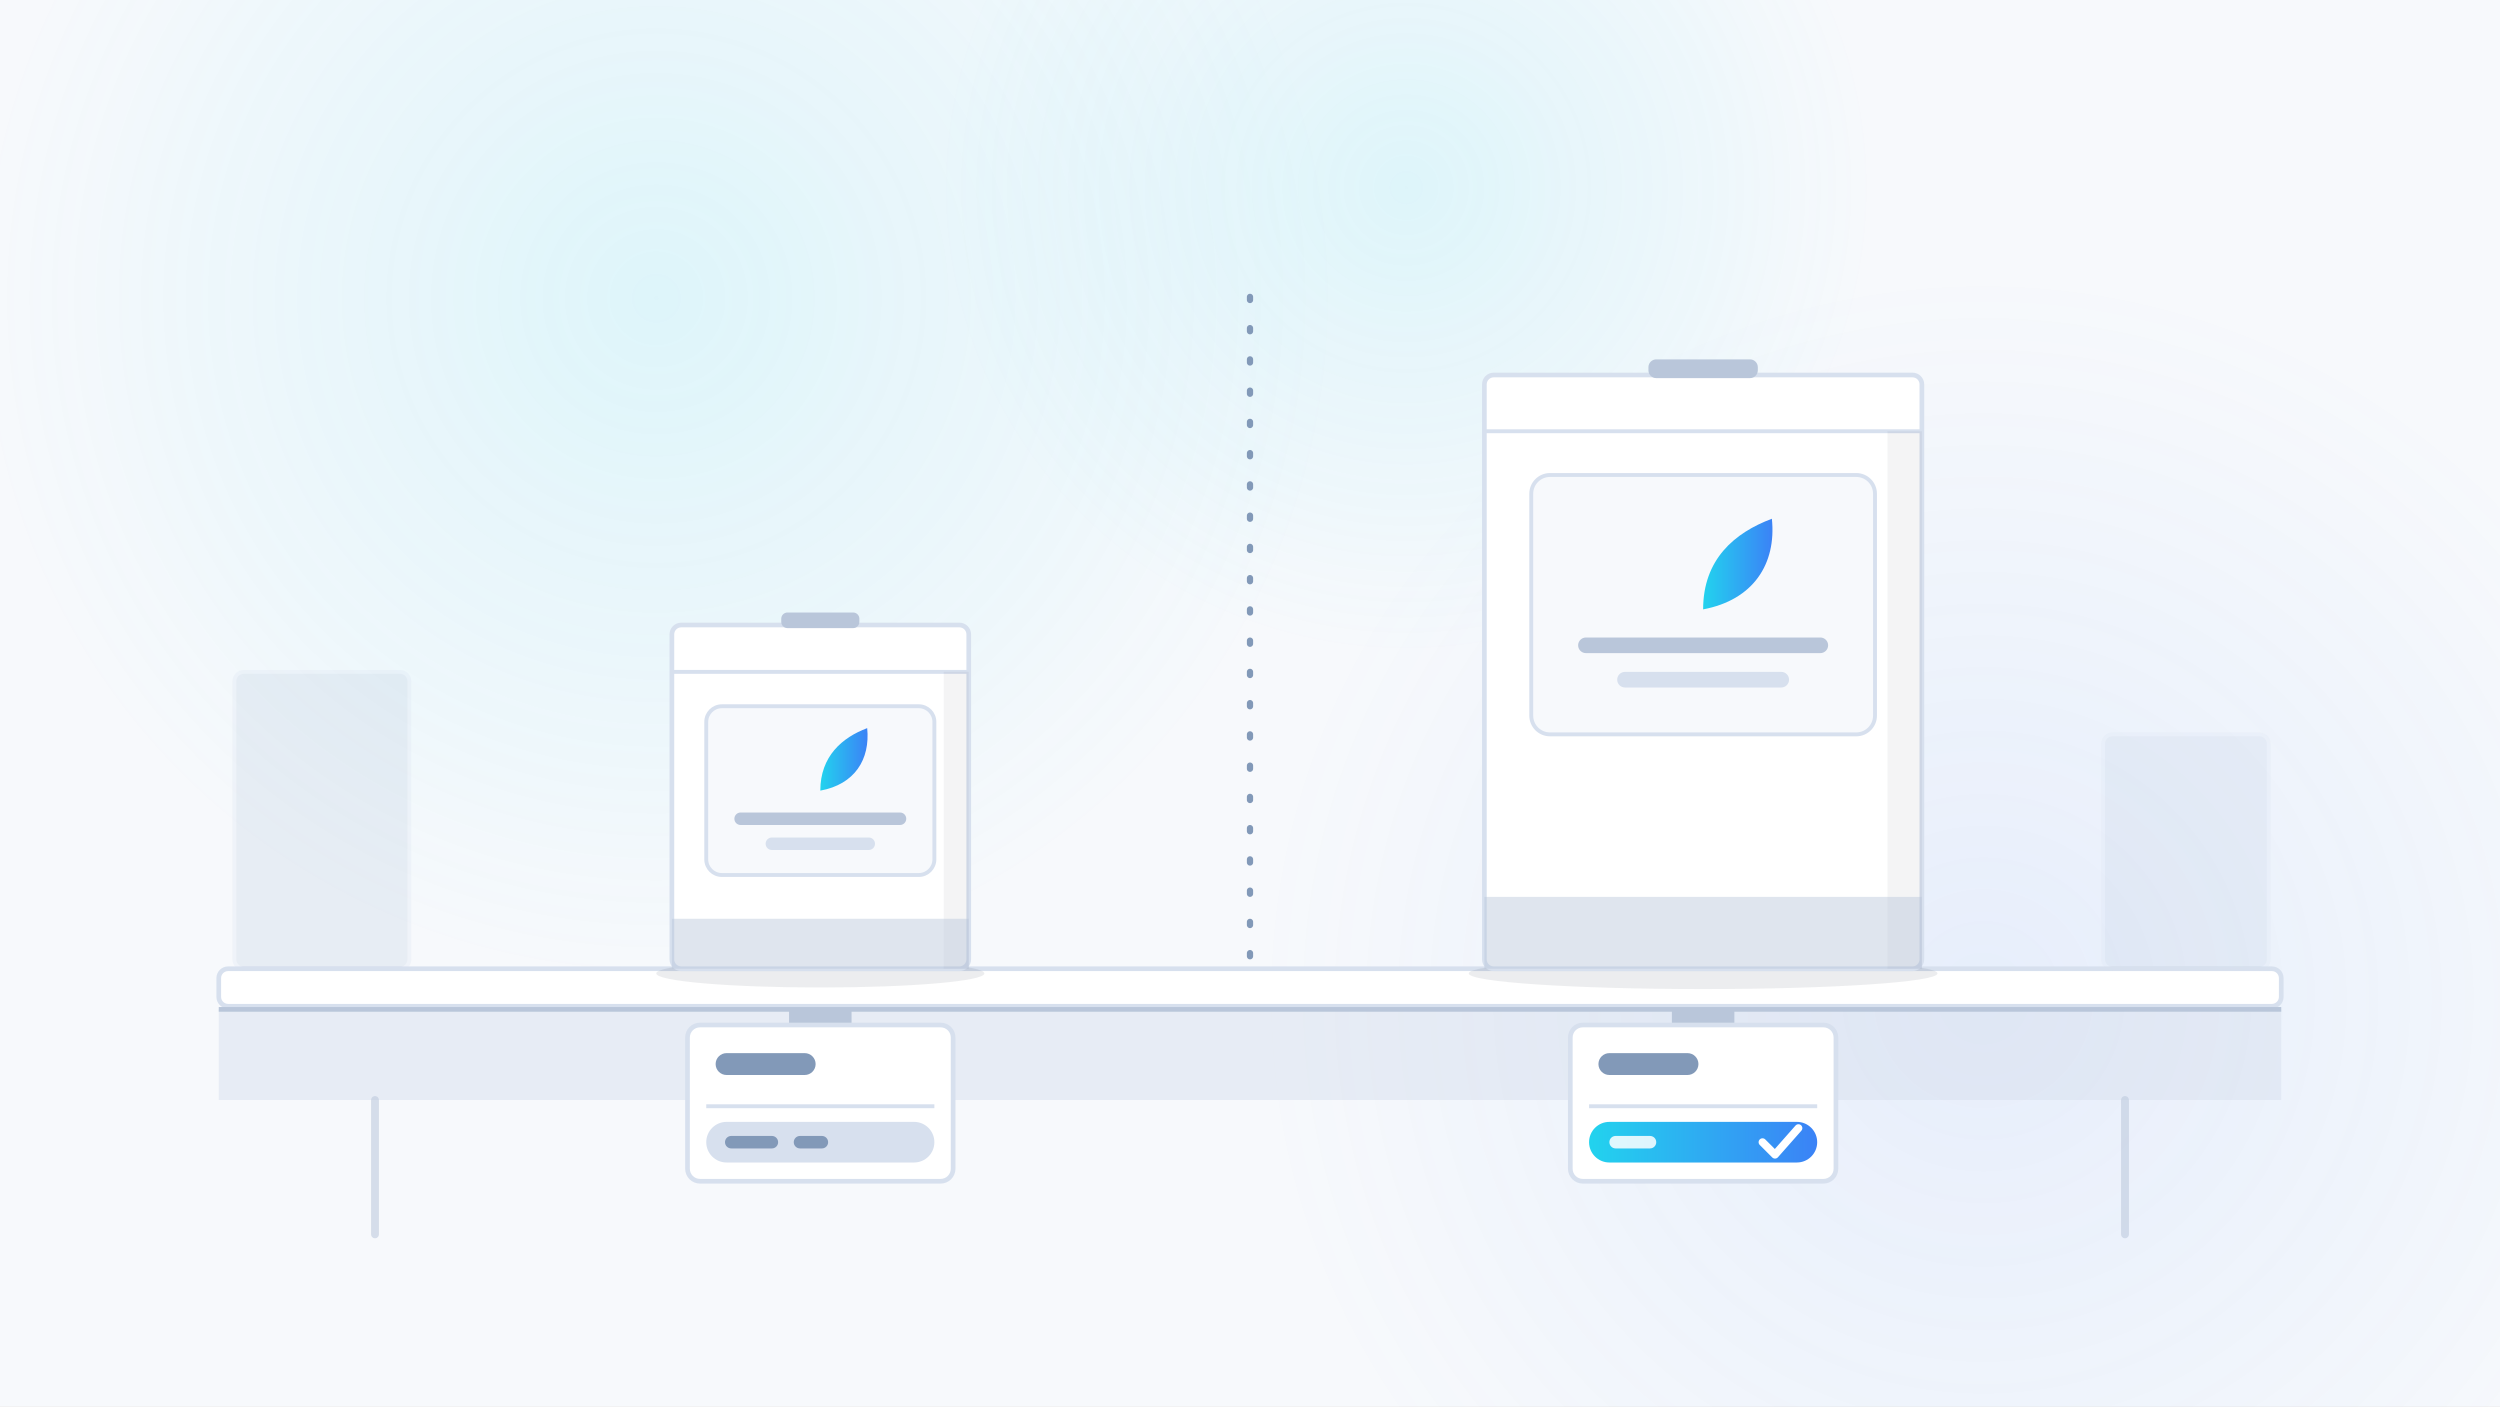
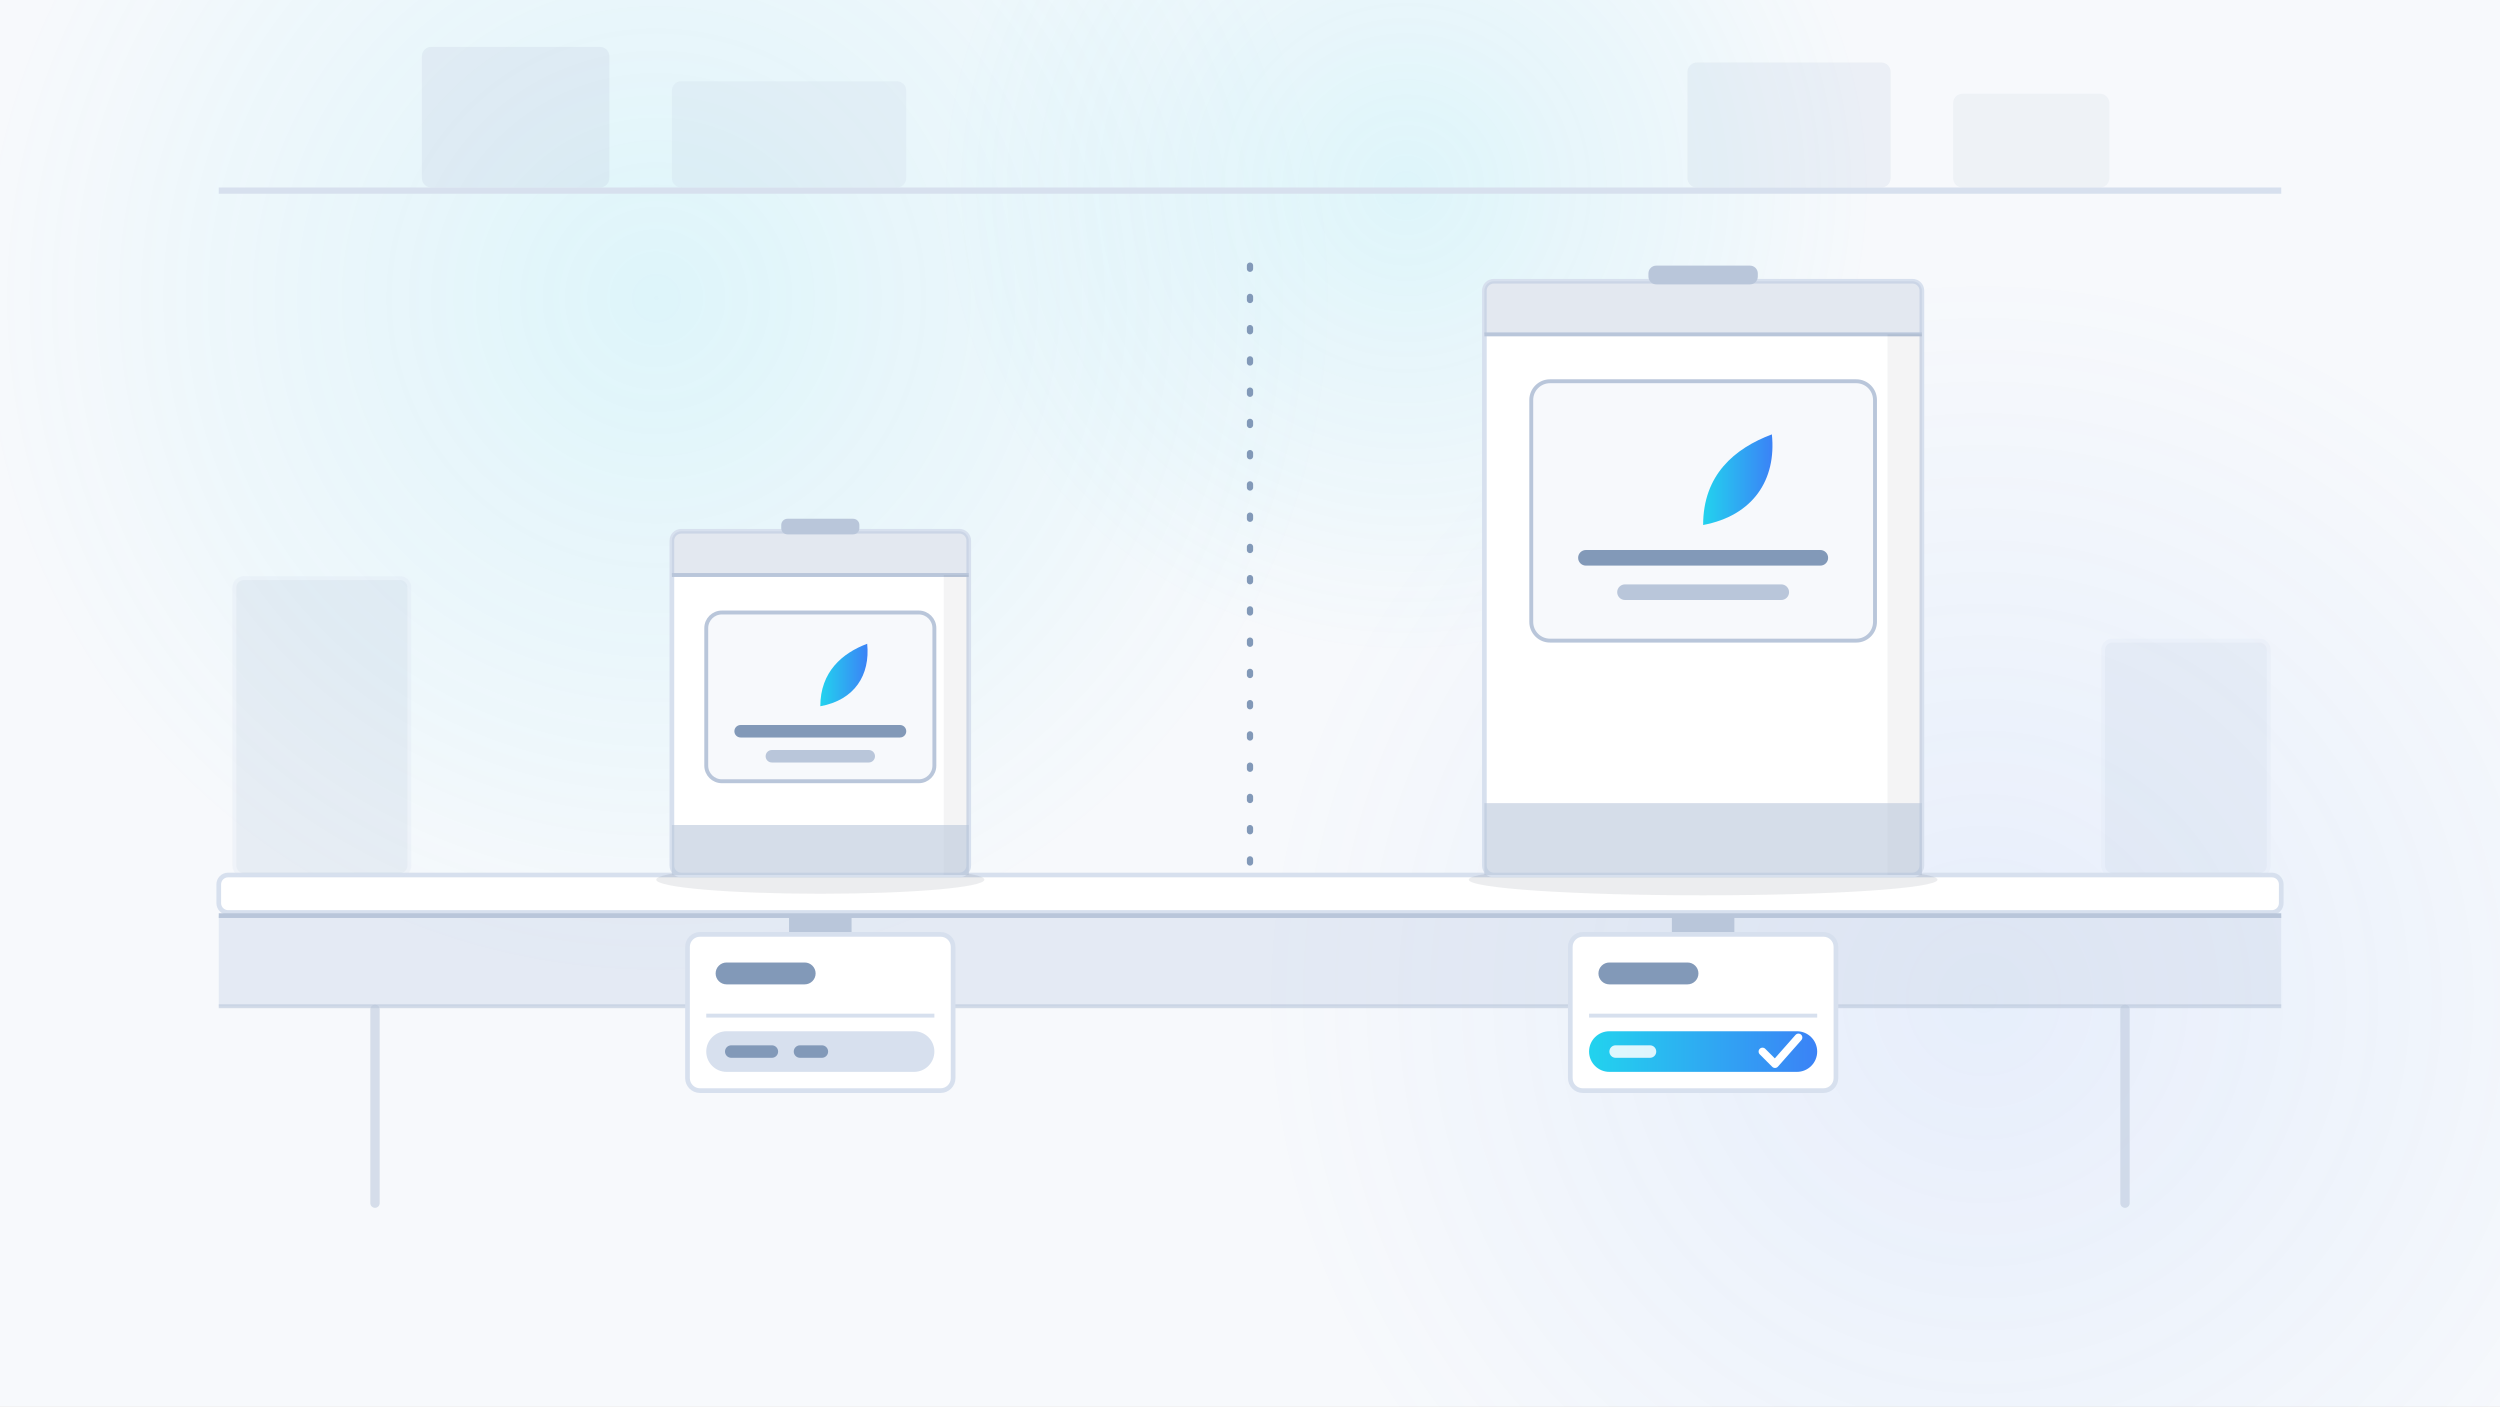
<svg xmlns="http://www.w3.org/2000/svg" viewBox="0 0 1600 900">
  <defs>
    <linearGradient id="gu-g" x1="0" y1="0" x2="1" y2="0">
      <stop offset="0" stop-color="#22d3ee" />
      <stop offset="1" stop-color="#3b82f6" />
    </linearGradient>
    <radialGradient id="gu-w1">
      <stop offset="0" stop-color="#22d3ee" stop-opacity=".12" />
      <stop offset="1" stop-color="#22d3ee" stop-opacity="0" />
    </radialGradient>
    <radialGradient id="gu-w2">
      <stop offset="0" stop-color="#3b82f6" stop-opacity=".09" />
      <stop offset="1" stop-color="#3b82f6" stop-opacity="0" />
    </radialGradient>
  </defs>
  <rect width="1600" height="900" fill="#f7f9fc" />
  <circle cx="420" cy="190" r="440" fill="url(#gu-w1)" />
  <circle cx="1270" cy="640" r="470" fill="url(#gu-w2)" />
  <circle cx="900" cy="120" r="300" fill="url(#gu-w1)" />
-   <line x1="800" y1="190" x2="800" y2="612" stroke="#8299b8" stroke-width="4" stroke-dasharray="2 18" stroke-linecap="round" />
-   <rect x="140" y="620" width="1320" height="24" rx="6" fill="#ffffff" stroke="#d7e0ee" stroke-width="3" />
-   <rect x="140" y="646" width="1320" height="58" fill="#d7e0ee" opacity=".5" />
-   <line x1="140" y1="646" x2="1460" y2="646" stroke="#b9c6da" stroke-width="3" />
-   <line x1="240" y1="704" x2="240" y2="790" stroke="#b9c6da" stroke-width="5" opacity=".55" stroke-linecap="round" />
-   <line x1="1360" y1="704" x2="1360" y2="790" stroke="#b9c6da" stroke-width="5" opacity=".55" stroke-linecap="round" />
-   <rect x="150" y="430" width="112" height="190" rx="6" fill="#b9c6da" opacity=".25" stroke="#d7e0ee" stroke-width="2.5" />
-   <rect x="1346" y="470" width="106" height="150" rx="6" fill="#b9c6da" opacity=".2" stroke="#d7e0ee" stroke-width="2.5" />
-   <ellipse cx="525" cy="623" rx="105" ry="9" fill="#0e1a2e" opacity=".08" />
-   <rect x="430" y="400" width="190" height="220" rx="6" fill="#ffffff" stroke="#d7e0ee" stroke-width="3" />
-   <line x1="430" y1="430" x2="620" y2="430" stroke="#d7e0ee" stroke-width="2.5" />
-   <rect x="500" y="392" width="50" height="10" rx="4" fill="#b9c6da" />
-   <rect x="604" y="430" width="16" height="190" fill="#0e1a2e" opacity=".05" />
-   <rect x="452" y="452" width="146" height="108" rx="10" fill="#f7f9fc" stroke="#d7e0ee" stroke-width="2.5" />
-   <path d="M525,506 c0,-22 14,-34 30,-40 c2,20 -8,36 -30,40 z" fill="url(#gu-g)" />
-   <rect x="470" y="520" width="110" height="8" rx="4" fill="#b9c6da" />
-   <rect x="490" y="536" width="70" height="8" rx="4" fill="#d7e0ee" />
-   <rect x="430" y="588" width="190" height="32" fill="#b9c6da" opacity=".45" />
-   <ellipse cx="1090" cy="623" rx="150" ry="10" fill="#0e1a2e" opacity=".08" />
-   <rect x="950" y="240" width="280" height="380" rx="6" fill="#ffffff" stroke="#d7e0ee" stroke-width="3" />
-   <line x1="950" y1="276" x2="1230" y2="276" stroke="#d7e0ee" stroke-width="2.5" />
-   <rect x="1055" y="230" width="70" height="12" rx="5" fill="#b9c6da" />
-   <rect x="1208" y="276" width="22" height="344" fill="#0e1a2e" opacity=".05" />
-   <rect x="980" y="304" width="220" height="166" rx="12" fill="#f7f9fc" stroke="#d7e0ee" stroke-width="2.5" />
-   <path d="M1090,390 c0,-32 20,-49 44,-58 c3,29 -12,52 -44,58 z" fill="url(#gu-g)" />
-   <rect x="1010" y="408" width="160" height="10" rx="5" fill="#b9c6da" />
-   <rect x="1035" y="430" width="110" height="10" rx="5" fill="#d7e0ee" />
-   <rect x="950" y="574" width="280" height="46" fill="#b9c6da" opacity=".45" />
-   <rect x="505" y="646" width="40" height="12" fill="#b9c6da" />
-   <rect x="440" y="656" width="170" height="100" rx="8" fill="#ffffff" stroke="#d7e0ee" stroke-width="3" />
-   <rect x="458" y="674" width="64" height="14" rx="7" fill="#8299b8" />
-   <line x1="452" y1="708" x2="598" y2="708" stroke="#d7e0ee" stroke-width="2.5" />
-   <rect x="452" y="718" width="146" height="26" rx="13" fill="#d7e0ee" />
-   <rect x="464" y="727" width="34" height="8" rx="4" fill="#8299b8" />
-   <rect x="508" y="727" width="22" height="8" rx="4" fill="#8299b8" />
-   <rect x="1070" y="646" width="40" height="12" fill="#b9c6da" />
-   <rect x="1005" y="656" width="170" height="100" rx="8" fill="#ffffff" stroke="#d7e0ee" stroke-width="3" />
-   <rect x="1023" y="674" width="64" height="14" rx="7" fill="#8299b8" />
-   <line x1="1017" y1="708" x2="1163" y2="708" stroke="#d7e0ee" stroke-width="2.5" />
-   <rect x="1017" y="718" width="146" height="26" rx="13" fill="url(#gu-g)" />
-   <rect x="1030" y="727" width="30" height="8" rx="4" fill="#ffffff" opacity=".85" />
-   <path d="M1128,731 l8,8 l15,-17" fill="none" stroke="#ffffff" stroke-width="5" stroke-linecap="round" stroke-linejoin="round" />
+   <rect x="270" y="30" width="120" height="90" rx="6" fill="#b9c6da" opacity=".22" />
+   <rect x="430" y="52" width="150" height="68" rx="6" fill="#b9c6da" opacity=".16" />
+   <rect x="1080" y="40" width="130" height="80" rx="6" fill="#b9c6da" opacity=".2" />
+   <rect x="1250" y="60" width="100" height="60" rx="6" fill="#b9c6da" opacity=".15" />
+   <line x1="140" y1="122" x2="1460" y2="122" stroke="#d7e0ee" stroke-width="4" />
+   <line x1="800" y1="170" x2="800" y2="552" stroke="#8299b8" stroke-width="4" stroke-dasharray="2 18" stroke-linecap="round" />
+   <rect x="140" y="560" width="1320" height="24" rx="6" fill="#ffffff" stroke="#d7e0ee" stroke-width="3" />
+   <rect x="140" y="586" width="1320" height="58" fill="#d7e0ee" opacity=".6" />
+   <line x1="140" y1="586" x2="1460" y2="586" stroke="#b9c6da" stroke-width="3" />
+   <line x1="140" y1="644" x2="1460" y2="644" stroke="#b9c6da" stroke-width="2.5" opacity=".6" />
+   <line x1="240" y1="646" x2="240" y2="770" stroke="#b9c6da" stroke-width="6" opacity=".55" stroke-linecap="round" />
+   <line x1="1360" y1="646" x2="1360" y2="770" stroke="#b9c6da" stroke-width="6" opacity=".55" stroke-linecap="round" />
+   <rect x="150" y="370" width="112" height="190" rx="6" fill="#b9c6da" opacity=".25" stroke="#d7e0ee" stroke-width="2.5" />
+   <rect x="1346" y="410" width="106" height="150" rx="6" fill="#b9c6da" opacity=".2" stroke="#d7e0ee" stroke-width="2.5" />
+   <ellipse cx="525" cy="563" rx="105" ry="9" fill="#0e1a2e" opacity=".08" />
+   <rect x="430" y="340" width="190" height="220" rx="6" fill="#ffffff" stroke="#d7e0ee" stroke-width="3" />
+   <rect x="500" y="332" width="50" height="10" rx="4" fill="#b9c6da" />
+   <path d="M430,346 a6,6 0 0 1 6,-6 h178 a6,6 0 0 1 6,6 v22 h-190 z" fill="#b9c6da" opacity=".4" />
+   <line x1="430" y1="368" x2="620" y2="368" stroke="#b9c6da" stroke-width="2.5" />
+   <rect x="604" y="368" width="16" height="192" fill="#0e1a2e" opacity=".05" />
+   <rect x="452" y="392" width="146" height="108" rx="10" fill="#f7f9fc" stroke="#b9c6da" stroke-width="2.5" />
+   <path d="M525,452 c0,-22 14,-34 30,-40 c2,20 -8,36 -30,40 z" fill="url(#gu-g)" />
+   <rect x="470" y="464" width="110" height="8" rx="4" fill="#8299b8" />
+   <rect x="490" y="480" width="70" height="8" rx="4" fill="#b9c6da" />
+   <rect x="430" y="528" width="190" height="32" fill="#b9c6da" opacity=".6" />
+   <ellipse cx="1090" cy="563" rx="150" ry="10" fill="#0e1a2e" opacity=".08" />
+   <rect x="950" y="180" width="280" height="380" rx="6" fill="#ffffff" stroke="#d7e0ee" stroke-width="3" />
+   <rect x="1055" y="170" width="70" height="12" rx="5" fill="#b9c6da" />
+   <path d="M950,186 a6,6 0 0 1 6,-6 h268 a6,6 0 0 1 6,6 v28 h-280 z" fill="#b9c6da" opacity=".4" />
+   <line x1="950" y1="214" x2="1230" y2="214" stroke="#b9c6da" stroke-width="2.5" />
+   <rect x="1208" y="214" width="22" height="346" fill="#0e1a2e" opacity=".05" />
+   <rect x="980" y="244" width="220" height="166" rx="12" fill="#f7f9fc" stroke="#b9c6da" stroke-width="2.5" />
+   <path d="M1090,336 c0,-32 20,-49 44,-58 c3,29 -12,52 -44,58 z" fill="url(#gu-g)" />
+   <rect x="1010" y="352" width="160" height="10" rx="5" fill="#8299b8" />
+   <rect x="1035" y="374" width="110" height="10" rx="5" fill="#b9c6da" />
+   <rect x="950" y="514" width="280" height="46" fill="#b9c6da" opacity=".6" />
+   <rect x="505" y="586" width="40" height="14" fill="#b9c6da" />
+   <rect x="440" y="598" width="170" height="100" rx="8" fill="#ffffff" stroke="#d7e0ee" stroke-width="3" />
+   <rect x="458" y="616" width="64" height="14" rx="7" fill="#8299b8" />
+   <line x1="452" y1="650" x2="598" y2="650" stroke="#d7e0ee" stroke-width="2.5" />
+   <rect x="452" y="660" width="146" height="26" rx="13" fill="#d7e0ee" />
+   <rect x="464" y="669" width="34" height="8" rx="4" fill="#8299b8" />
+   <rect x="508" y="669" width="22" height="8" rx="4" fill="#8299b8" />
+   <rect x="1070" y="586" width="40" height="14" fill="#b9c6da" />
+   <rect x="1005" y="598" width="170" height="100" rx="8" fill="#ffffff" stroke="#d7e0ee" stroke-width="3" />
+   <rect x="1023" y="616" width="64" height="14" rx="7" fill="#8299b8" />
+   <line x1="1017" y1="650" x2="1163" y2="650" stroke="#d7e0ee" stroke-width="2.5" />
+   <rect x="1017" y="660" width="146" height="26" rx="13" fill="url(#gu-g)" />
+   <rect x="1030" y="669" width="30" height="8" rx="4" fill="#ffffff" opacity=".85" />
+   <path d="M1128,673 l8,8 l15,-17" fill="none" stroke="#ffffff" stroke-width="5" stroke-linecap="round" stroke-linejoin="round" />
</svg>
